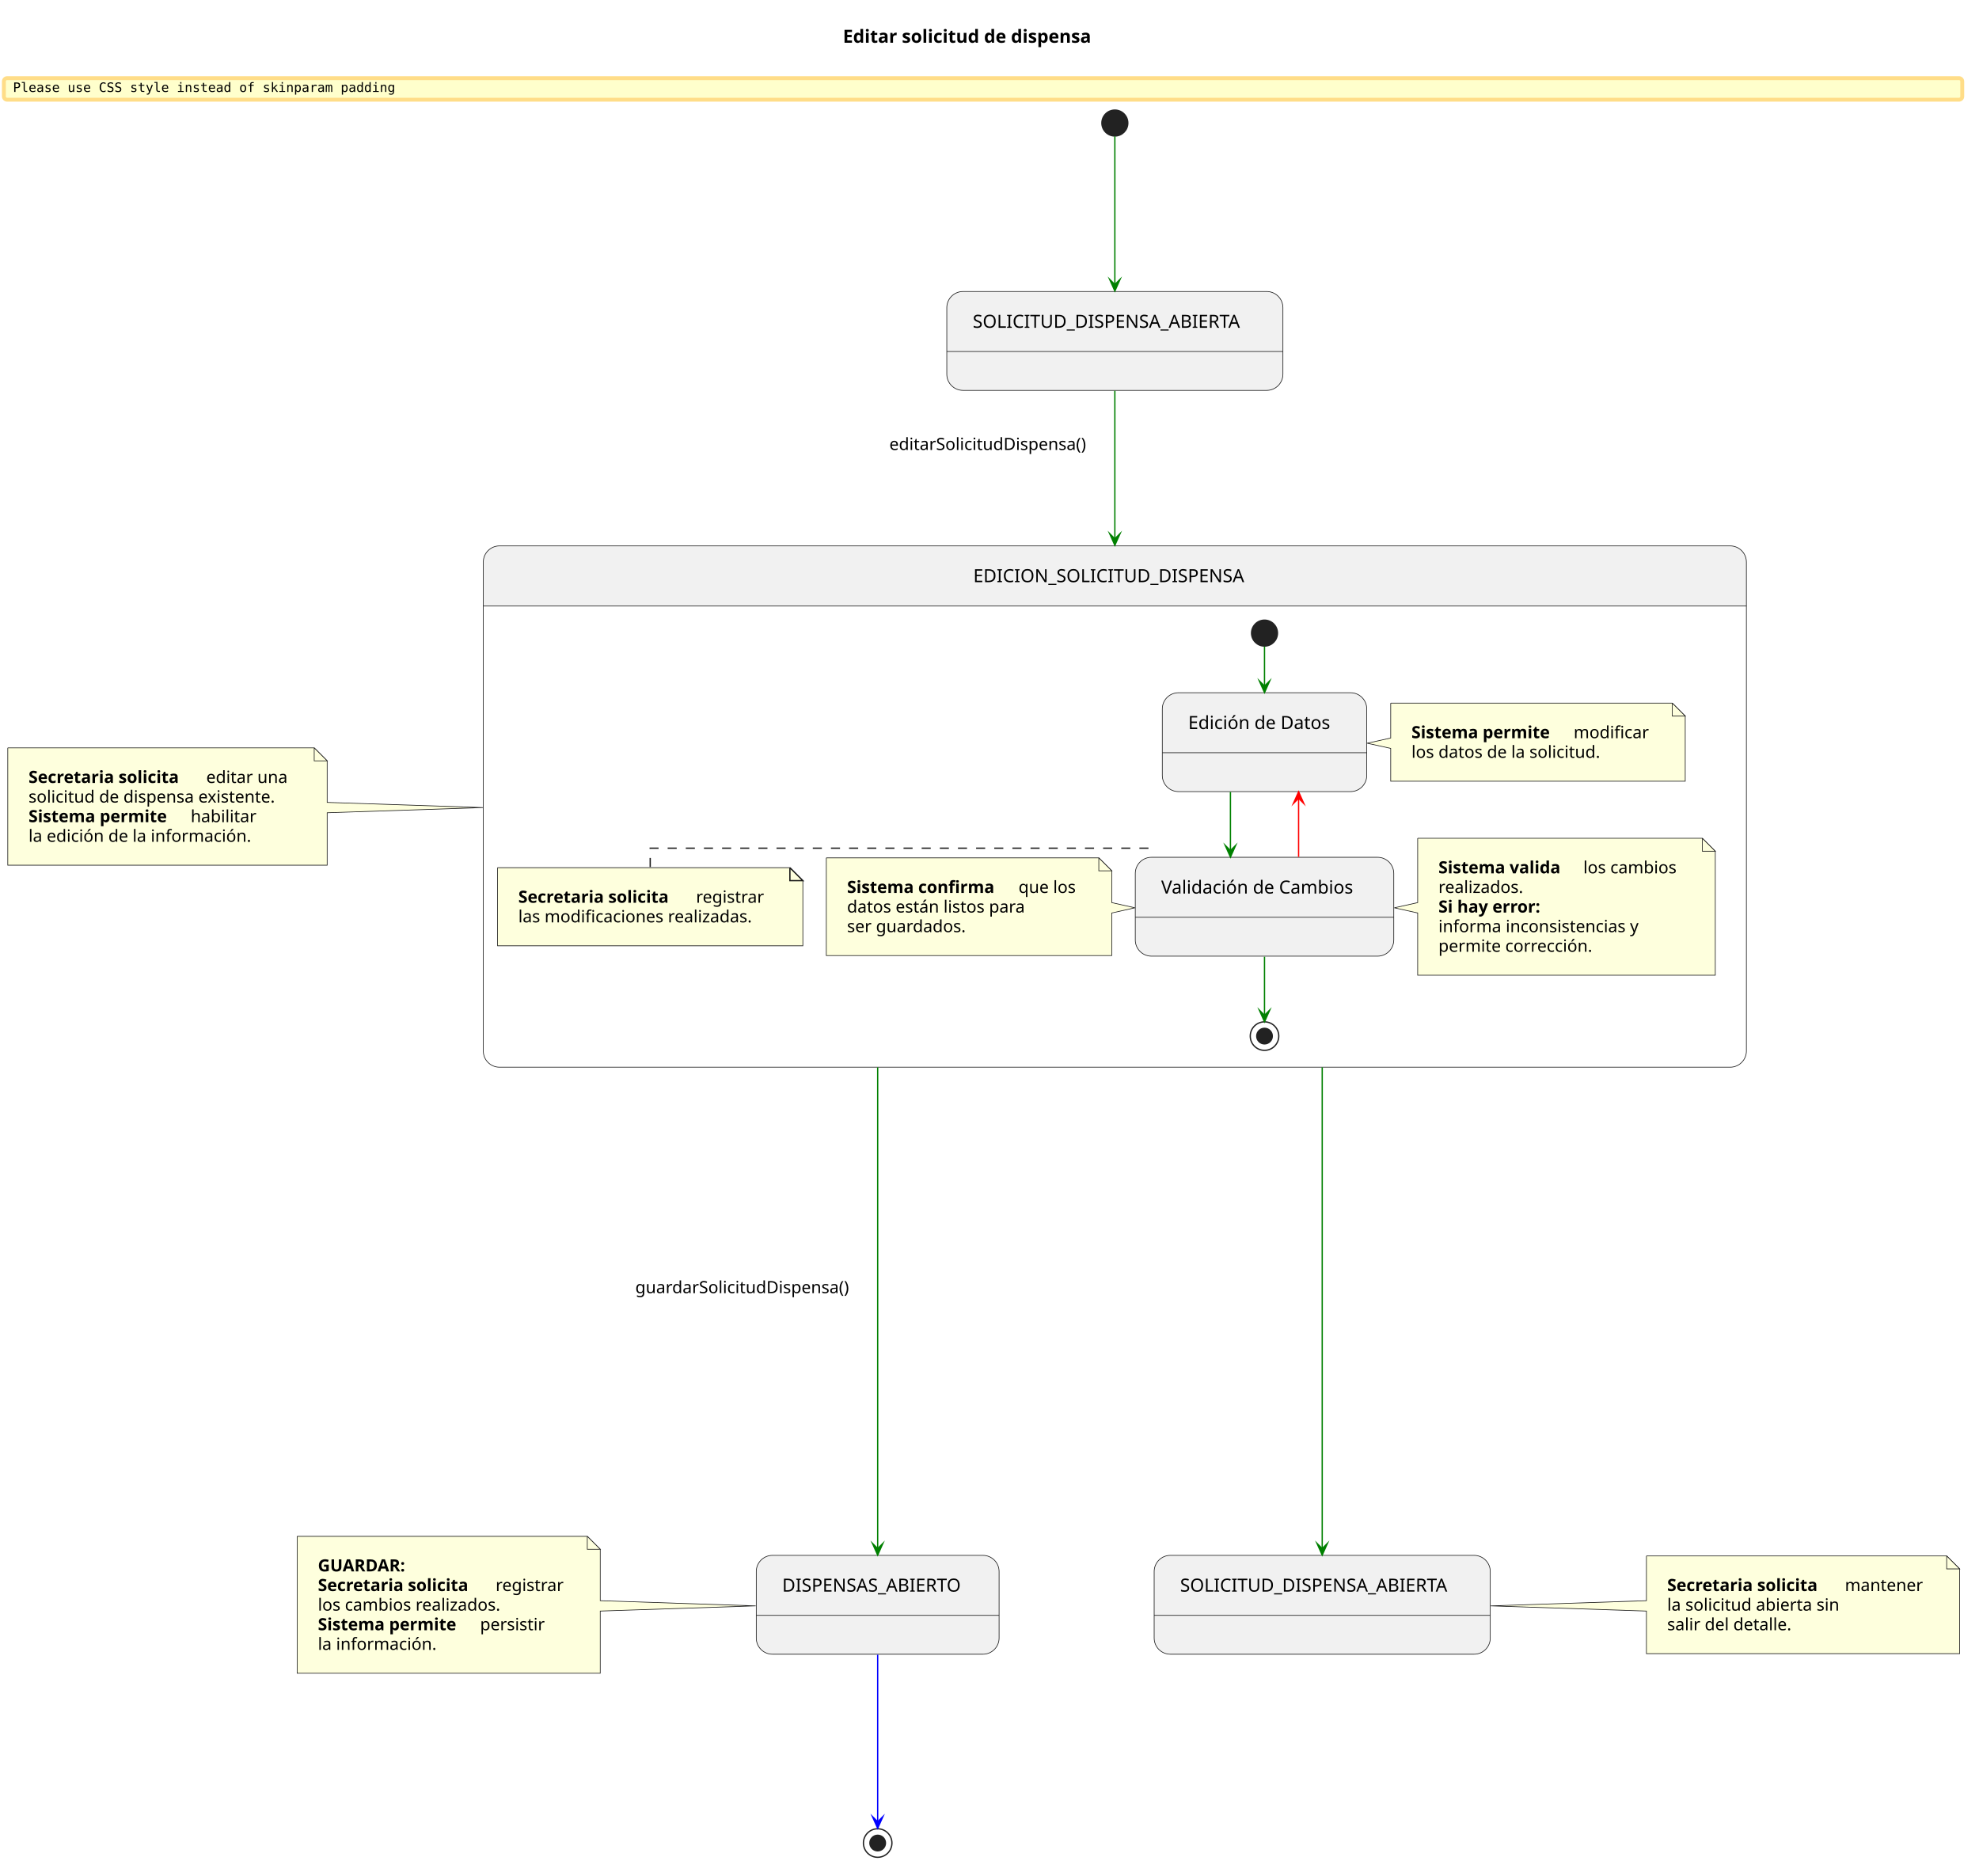
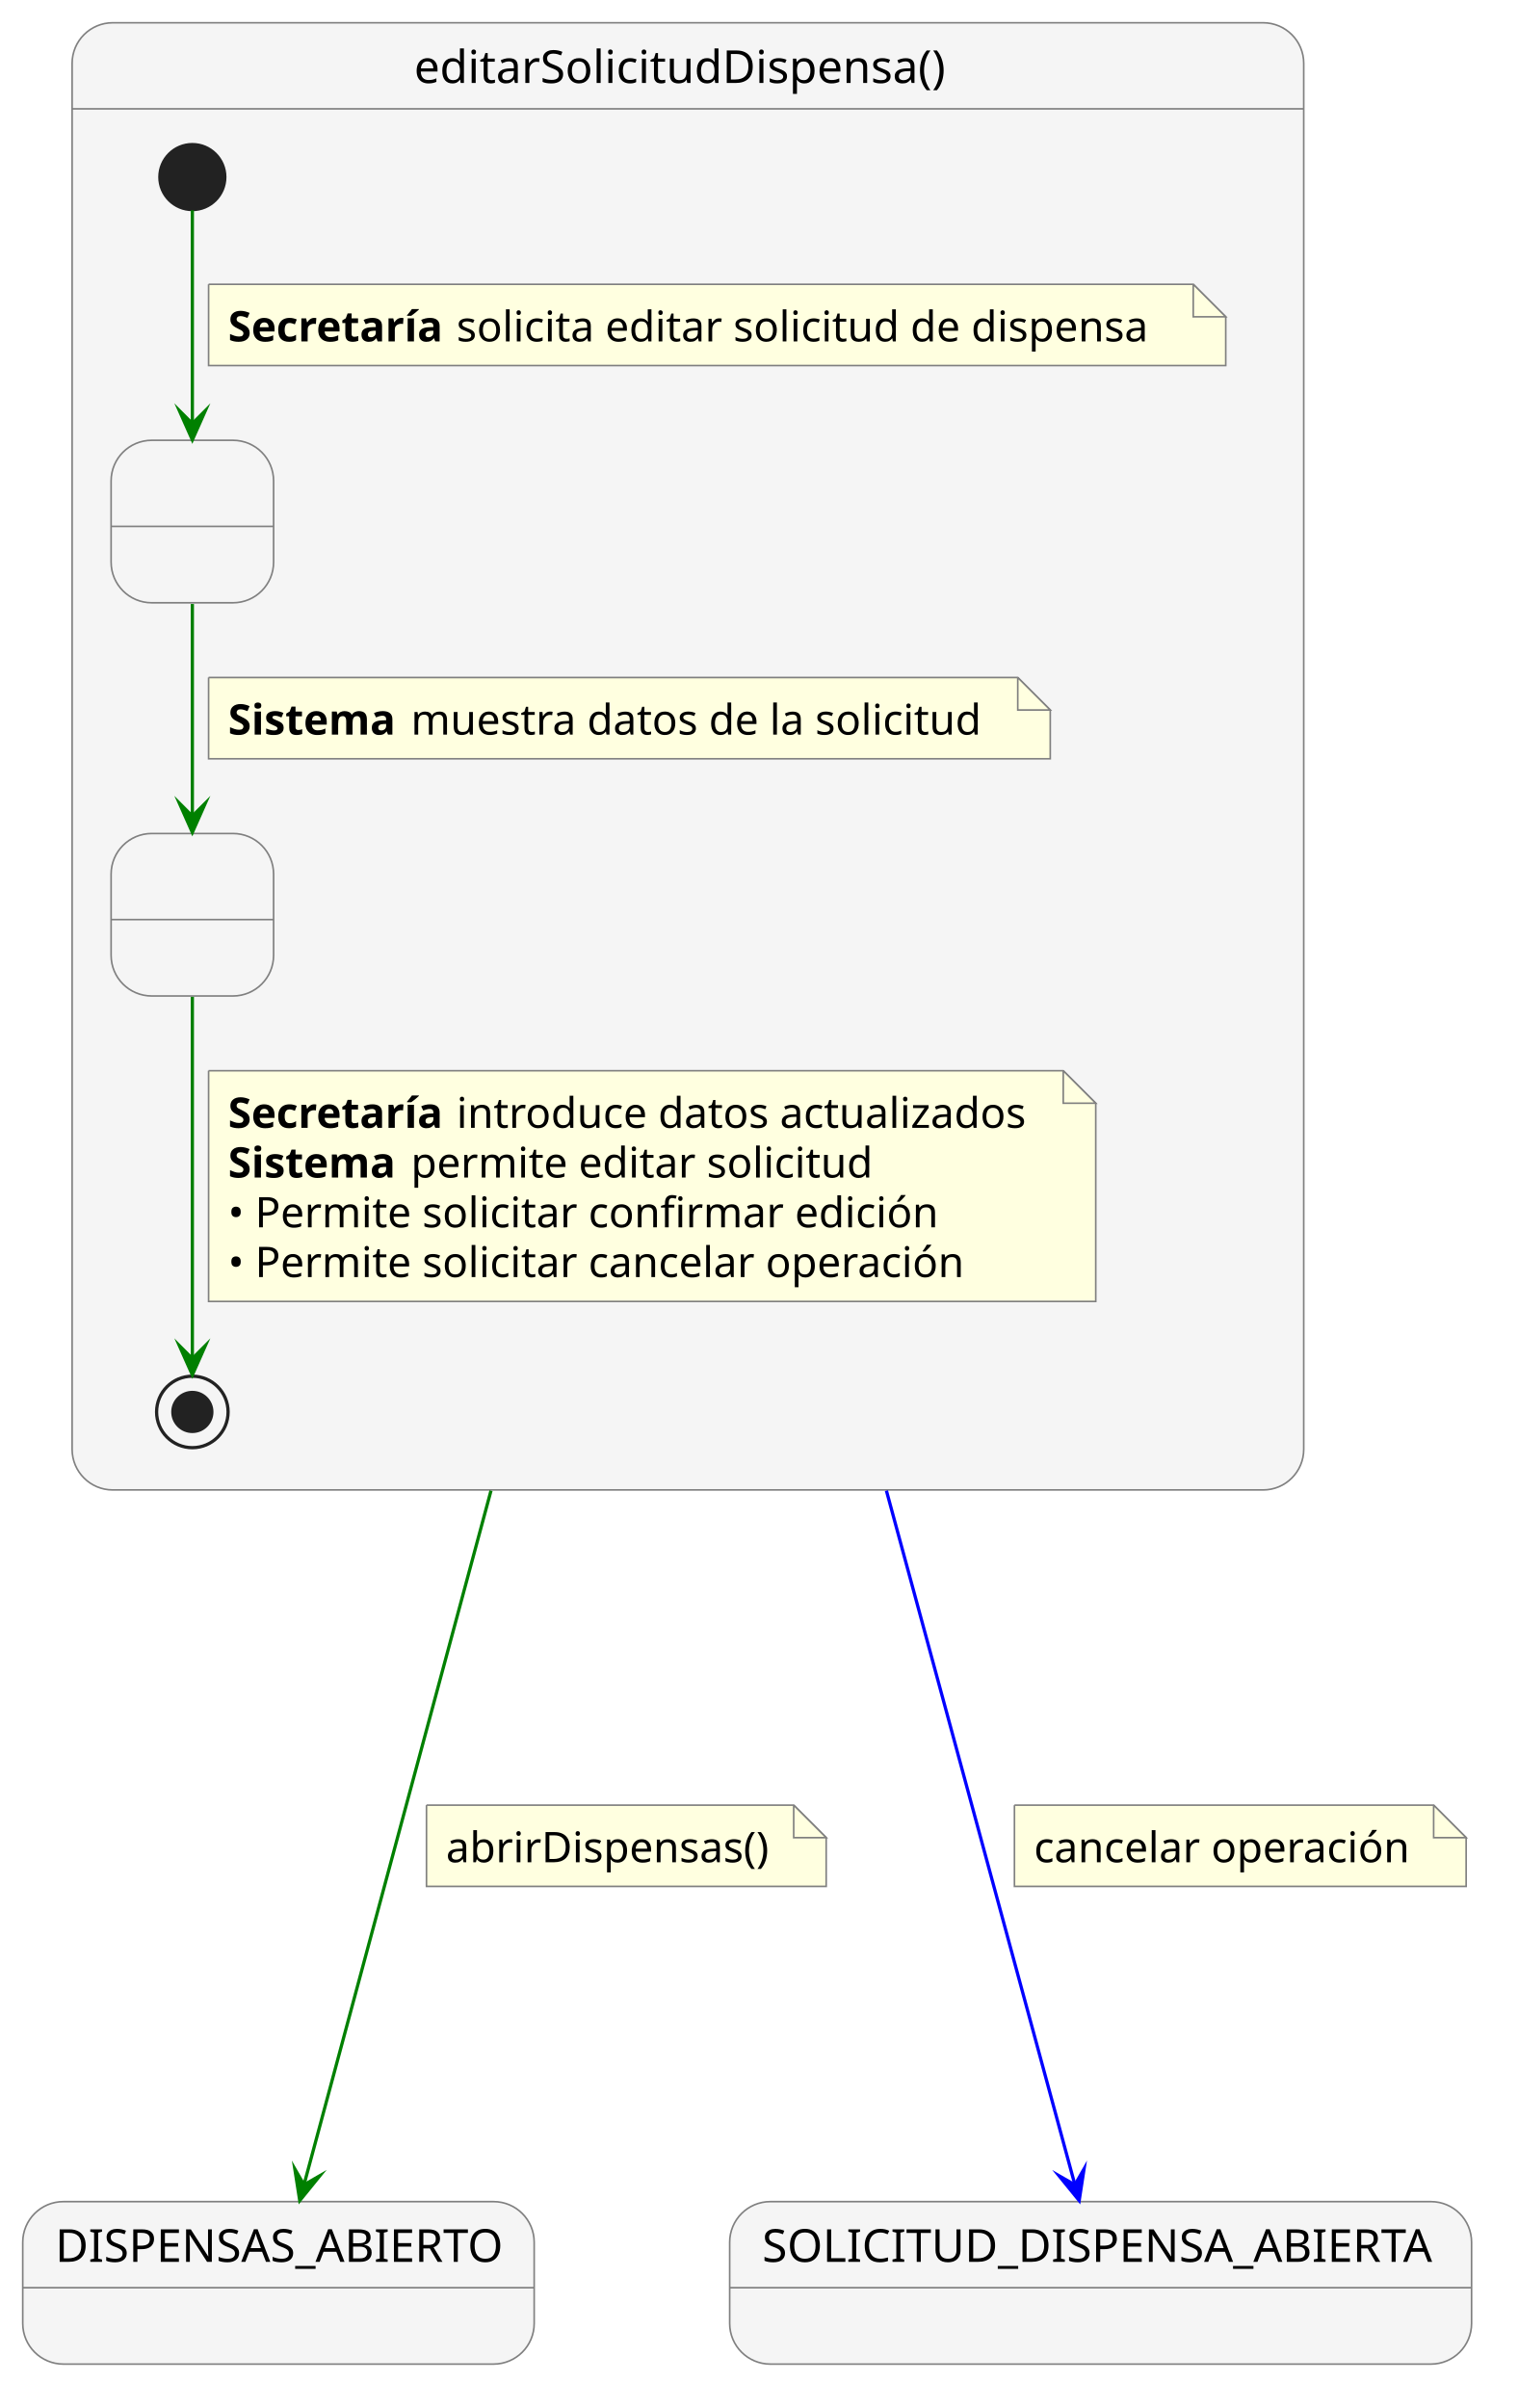
- <svg xmlns="http://www.w3.org/2000/svg" version="1.1" data-diagram-type="STATE" style="width:1527px;height:1447px;background:#FFFFFF;" width="1527px" height="1447px" viewBox="0 0 1527 1447" zoomAndPan="magnify" preserveAspectRatio="none" contentStyleType="text/css">
+ <svg xmlns="http://www.w3.org/2000/svg" contentStyleType="text/css" data-diagram-type="STATE" height="741px" preserveAspectRatio="none" style="width:467px;height:741px;background:#FFFFFF;" version="1.1" viewBox="0 0 467 741" width="467px" zoomAndPan="magnify">
  <defs />
  <g>
-     <g class="title" data-source-line="1">
-       <text x="650.377" y="32.995" fill="#000000" font-size="14" lengthAdjust="spacing" textLength="219.31" font-weight="700" font-family="sans-serif">Editar solicitud de dispensa</text>
-     </g>
-     <rect x="3" y="60.297" width="1511.065" height="16.641" fill="#FFFFCC" style="stroke:#FFDD88;stroke-width:3;" rx="2.5" ry="2.5" />
-     <text x="10" y="70.938" fill="#000000" font-size="10" lengthAdjust="spacing" textLength="295.005" font-family="monospace">Please use CSS style instead of skinparam padding</text>
-     <g class="entity" data-qualified-name="SOLICITUD_DISPENSA_ABIERTA_INICIAL" id="ent0001" data-source-line="10">
-       <rect x="730.55" y="224.938" width="259.352" height="76.297" fill="#F1F1F1" style="stroke:#181818;stroke-width:0.5;" rx="12.5" ry="12.5" />
-       <line x1="730.55" y1="271.234" x2="989.902" y2="271.234" style="stroke:#181818;stroke-width:0.5;" />
-       <text x="750.55" y="252.933" fill="#000000" font-size="14" lengthAdjust="spacing" textLength="219.352" font-family="sans-serif">SOLICITUD_DISPENSA_ABIERTA</text>
-     </g>
-     <g class="entity" data-qualified-name="EDICION_SOLICITUD_COMP" id="ent0002" data-source-line="11">
-       <path d="M385.42,421.238 L1335.02,421.238 A12.5,12.5 0 0 1 1347.52,433.738 L1347.52,467.534 L372.92,467.534 L372.92,433.738 A12.5,12.5 0 0 1 385.42,421.238" fill="#F1F1F1" />
-       <rect x="372.92" y="421.238" width="974.6" height="402.257" fill="none" style="stroke:#181818;stroke-width:0.5;" rx="12.5" ry="12.5" />
-       <line x1="372.92" y1="467.534" x2="1347.52" y2="467.534" style="stroke:#181818;stroke-width:0.5;" />
-       <text x="750.975" y="449.233" fill="#000000" font-size="14" lengthAdjust="spacing" textLength="218.49" font-family="sans-serif">EDICION_SOLICITUD_DISPENSA</text>
-       <g class="entity" data-qualified-name="EDICION_SOLICITUD_COMP.PermitirModificacion" id="ent0005" data-source-line="30">
-         <rect x="896.83" y="534.534" width="157.756" height="76.297" fill="#F1F1F1" style="stroke:#181818;stroke-width:0.5;" rx="12.5" ry="12.5" />
-         <line x1="896.83" y1="580.831" x2="1054.586" y2="580.831" style="stroke:#181818;stroke-width:0.5;" />
-         <text x="916.83" y="562.529" fill="#000000" font-size="14" lengthAdjust="spacing" textLength="117.756" font-family="sans-serif">Edición de Datos</text>
+     <g class="entity" data-qualified-name="editarSolicitudDispensa" data-source-line="9" id="ent0001">
+       <path d="M34.69,7 L388.69,7 A12.5,12.5 0 0 1 401.19,19.5 L401.19,33.488 L22.19,33.488 L22.19,19.5 A12.5,12.5 0 0 1 34.69,7" fill="#F5F5F5" />
+       <path d="M22.19,33.488 L401.19,33.488 L401.19,445.988 A12.5,12.5 0 0 1 388.69,458.488 L34.69,458.488 A12.5,12.5 0 0 1 22.19,445.988 L22.19,33.488" fill="#F5F5F5" />
+       <rect fill="none" height="451.488" rx="12.5" ry="12.5" style="stroke:#808080;stroke-width:0.5;" width="379" x="22.19" y="7" />
+       <line style="stroke:#808080;stroke-width:0.5;" x1="22.19" x2="401.19" y1="33.488" y2="33.488" />
+       <text fill="#000000" font-family="sans-serif" font-size="14" lengthAdjust="spacing" textLength="168.485" x="127.447" y="25.535">editarSolicitudDispensa()</text>
+       <g class="entity" data-qualified-name="editarSolicitudDispensa.Paso1" data-source-line="11" id="ent0002">
+         <rect fill="#F5F5F5" height="50" rx="12.5" ry="12.5" style="stroke:#808080;stroke-width:0.5;" width="50" x="34.19" y="135.488" />
+         <line style="stroke:#808080;stroke-width:0.5;" x1="34.19" x2="84.19" y1="161.977" y2="161.977" />
+         <text fill="#000000" font-family="sans-serif" font-size="14" lengthAdjust="spacing" textLength="4.43" x="56.975" y="154.023"> </text>
      </g>
-       <g class="entity" data-qualified-name="EDICION_SOLICITUD_COMP.ValidarModificaciones" id="ent0006" data-source-line="31">
-         <rect x="875.98" y="661.514" width="199.455" height="76.297" fill="#F1F1F1" style="stroke:#181818;stroke-width:0.5;" rx="12.5" ry="12.5" />
-         <line x1="875.98" y1="707.811" x2="1075.435" y2="707.811" style="stroke:#181818;stroke-width:0.5;" />
-         <text x="895.98" y="689.51" fill="#000000" font-size="14" lengthAdjust="spacing" textLength="159.455" font-family="sans-serif">Validación de Cambios</text>
+       <g class="entity" data-qualified-name="editarSolicitudDispensa.Paso2" data-source-line="12" id="ent0003">
+         <rect fill="#F5F5F5" height="50" rx="12.5" ry="12.5" style="stroke:#808080;stroke-width:0.5;" width="50" x="34.19" y="256.488" />
+         <line style="stroke:#808080;stroke-width:0.5;" x1="34.19" x2="84.19" y1="282.977" y2="282.977" />
+         <text fill="#000000" font-family="sans-serif" font-size="14" lengthAdjust="spacing" textLength="4.43" x="56.975" y="275.023"> </text>
      </g>
-       <g class="start_entity" data-qualified-name="EDICION_SOLICITUD_COMP..start.EDICION_SOLICITUD_COMP" id="ent0010" data-source-line="33">
-         <ellipse cx="975.7" cy="488.534" rx="10" ry="10" fill="#222222" style="stroke:#222222;stroke-width:1;" />
+       <g class="start_entity" data-qualified-name="editarSolicitudDispensa..start.editarSolicitudDispensa" data-source-line="14" id="ent0006">
+         <ellipse cx="59.19" cy="54.488" fill="#222222" rx="10" ry="10" style="stroke:#222222;stroke-width:1;" />
      </g>
-       <g class="end_entity" data-qualified-name="EDICION_SOLICITUD_COMP..end.EDICION_SOLICITUD_COMP" id="ent0014" data-source-line="59">
-         <ellipse cx="975.7" cy="799.494" rx="11" ry="11" fill="none" style="stroke:#222222;stroke-width:1;" />
-         <ellipse cx="975.7" cy="799.494" rx="6" ry="6" fill="#222222" style="stroke:#222222;stroke-width:1;" />
+       <g class="end_entity" data-qualified-name="editarSolicitudDispensa..end.editarSolicitudDispensa" data-source-line="24" id="ent0009">
+         <ellipse cx="59.19" cy="434.488" fill="none" rx="11" ry="11" style="stroke:#222222;stroke-width:1;" />
+         <ellipse cx="59.19" cy="434.488" fill="#222222" rx="6" ry="6" style="stroke:#222222;stroke-width:1;" />
      </g>
-       <g class="entity" data-qualified-name="EDICION_SOLICITUD_COMP.GMN23" id="ent0024" data-source-line="36">
-         <path d="M1073.07,542.544 L1073.07,569.494 L1054.87,573.494 L1073.07,577.494 L1073.07,602.81 A0,0 0 0 0 1073.07,602.81 L1300.329,602.81 A0,0 0 0 0 1300.329,602.81 L1300.329,552.544 L1290.329,542.544 L1073.07,542.544 A0,0 0 0 0 1073.07,542.544" style="stroke:#181818;stroke-width:0.5;" fill="#FEFFDD" />
-         <path d="M1290.329,542.544 L1290.329,552.544 L1300.329,552.544 L1290.329,542.544" style="stroke:#181818;stroke-width:0.5;" fill="#FEFFDD" />
-         <text x="1089.07" y="569.611" fill="#000000" font-size="13" lengthAdjust="spacing" textLength="120.999" font-weight="700" font-family="sans-serif">Sistema permite</text>
-         <text x="1214.201" y="569.611" fill="#000000" font-size="13" lengthAdjust="spacing" textLength="61.128" font-family="sans-serif">modificar</text>
-         <text x="1089.07" y="584.744" fill="#000000" font-size="13" lengthAdjust="spacing" textLength="157.168" font-family="sans-serif">los datos de la solicitud.</text>
+       <g class="link" data-entity-1="ent0006" data-entity-2="ent0002" data-link-type="dependency" data-source-line="14" id="lnk7">
+         <path d="M59.19,64.718 C59.19,80.428 59.19,107.848 59.19,130.358" fill="none" id="*start*editarSolicitudDispensa-to-Paso1" style="stroke:#008000;stroke-width:1;" />
+         <polygon fill="#008000" points="59.19,135.358,63.19,126.358,59.19,130.358,55.19,126.358,59.19,135.358" style="stroke:#008000;stroke-width:1;stroke-linejoin:miter;stroke-miterlimit:10;" />
+         <path d="M64.19,87.488 L64.19,112.488 L377.19,112.488 L377.19,97.488 L367.19,87.488 L64.19,87.488" fill="#FFFFE0" style="stroke:#808080;stroke-width:0.5;" />
+         <path d="M367.19,87.488 L367.19,97.488 L377.19,97.488 L367.19,87.488" fill="#FFFFE0" style="stroke:#808080;stroke-width:0.5;" />
+         <text fill="#000000" font-family="sans-serif" font-size="13" font-weight="700" lengthAdjust="spacing" textLength="66.181" x="70.19" y="105.057">Secretaría</text>
+         <text fill="#000000" font-family="sans-serif" font-size="13" lengthAdjust="spacing" textLength="222.53" x="140.484" y="105.057">solicita editar solicitud de dispensa</text>
      </g>
-       <g class="entity" data-qualified-name="EDICION_SOLICITUD_COMP.GMN26" id="ent0027" data-source-line="43">
-         <path d="M383.92,669.534 L383.92,729.8 L619.488,729.8 L619.488,679.534 L609.488,669.534 L383.92,669.534" style="stroke:#181818;stroke-width:0.5;" fill="#FEFFDD" />
-         <path d="M609.488,669.534 L609.488,679.534 L619.488,679.534 L609.488,669.534" style="stroke:#181818;stroke-width:1;" fill="#FEFFDD" />
-         <text x="399.92" y="696.601" fill="#000000" font-size="13" lengthAdjust="spacing" textLength="132.996" font-weight="700" font-family="sans-serif">Secretaria solicita</text>
-         <text x="537.048" y="696.601" fill="#000000" font-size="13" lengthAdjust="spacing" textLength="55.732" font-family="sans-serif">registrar</text>
-         <text x="399.92" y="711.734" fill="#000000" font-size="13" lengthAdjust="spacing" textLength="194.568" font-family="sans-serif">las modificaciones realizadas.</text>
+       <g class="link" data-entity-1="ent0002" data-entity-2="ent0003" data-link-type="dependency" data-source-line="19" id="lnk8">
+         <path d="M59.19,185.858 C59.19,206.388 59.19,230.628 59.19,251.148" fill="none" id="Paso1-to-Paso2" style="stroke:#008000;stroke-width:1;" />
+         <polygon fill="#008000" points="59.19,256.148,63.19,247.148,59.19,251.148,55.19,247.148,59.19,256.148" style="stroke:#008000;stroke-width:1;stroke-linejoin:miter;stroke-miterlimit:10;" />
+         <path d="M64.19,208.488 L64.19,233.488 L323.19,233.488 L323.19,218.488 L313.19,208.488 L64.19,208.488" fill="#FFFFE0" style="stroke:#808080;stroke-width:0.5;" />
+         <path d="M313.19,208.488 L313.19,218.488 L323.19,218.488 L313.19,208.488" fill="#FFFFE0" style="stroke:#808080;stroke-width:0.5;" />
+         <text fill="#000000" font-family="sans-serif" font-size="13" font-weight="700" lengthAdjust="spacing" textLength="52.14" x="70.19" y="226.057">Sistema</text>
+         <text fill="#000000" font-family="sans-serif" font-size="13" lengthAdjust="spacing" textLength="182.743" x="126.443" y="226.057">muestra datos de la solicitud</text>
      </g>
-       <g class="entity" data-qualified-name="EDICION_SOLICITUD_COMP.GMN29" id="ent0030" data-source-line="51">
-         <path d="M1093.88,646.834 L1093.88,696.494 L1075.87,700.494 L1093.88,704.494 L1093.88,752.498 A0,0 0 0 0 1093.88,752.498 L1323.52,752.498 A0,0 0 0 0 1323.52,752.498 L1323.52,656.834 L1313.52,646.834 L1093.88,646.834 A0,0 0 0 0 1093.88,646.834" style="stroke:#181818;stroke-width:0.5;" fill="#FEFFDD" />
-         <path d="M1313.52,646.834 L1313.52,656.834 L1323.52,656.834 L1313.52,646.834" style="stroke:#181818;stroke-width:0.5;" fill="#FEFFDD" />
-         <text x="1109.88" y="673.901" fill="#000000" font-size="13" lengthAdjust="spacing" textLength="107.669" font-weight="700" font-family="sans-serif">Sistema valida</text>
-         <text x="1221.681" y="673.901" fill="#000000" font-size="13" lengthAdjust="spacing" textLength="76.838" font-family="sans-serif">los cambios</text>
-         <text x="1109.88" y="689.034" fill="#000000" font-size="13" lengthAdjust="spacing" textLength="70.434" font-family="sans-serif">realizados.</text>
-         <text x="1109.88" y="704.167" fill="#000000" font-size="13" lengthAdjust="spacing" textLength="91.552" font-weight="700" font-family="sans-serif">Si hay error:</text>
-         <text x="1109.88" y="719.3" fill="#000000" font-size="13" lengthAdjust="spacing" textLength="165.496" font-family="sans-serif">informa inconsistencias y</text>
-         <text x="1109.88" y="734.433" fill="#000000" font-size="13" lengthAdjust="spacing" textLength="127.118" font-family="sans-serif">permite corrección.</text>
-       </g>
-       <g class="entity" data-qualified-name="EDICION_SOLICITUD_COMP.GMN32" id="ent0033" data-source-line="62">
-         <path d="M637.58,661.964 L637.58,737.363 A0,0 0 0 0 637.58,737.363 L857.838,737.363 A0,0 0 0 0 857.838,737.363 L857.838,704.494 L875.74,700.494 L857.838,696.494 L857.838,671.964 L847.838,661.964 L637.58,661.964 A0,0 0 0 0 637.58,661.964" style="stroke:#181818;stroke-width:0.5;" fill="#FEFFDD" />
-         <path d="M847.838,661.964 L847.838,671.964 L857.838,671.964 L847.838,661.964" style="stroke:#181818;stroke-width:0.5;" fill="#FEFFDD" />
-         <text x="653.58" y="689.031" fill="#000000" font-size="13" lengthAdjust="spacing" textLength="128.166" font-weight="700" font-family="sans-serif">Sistema confirma</text>
-         <text x="785.878" y="689.031" fill="#000000" font-size="13" lengthAdjust="spacing" textLength="46.96" font-family="sans-serif">que los</text>
-         <text x="653.58" y="704.164" fill="#000000" font-size="13" lengthAdjust="spacing" textLength="147.862" font-family="sans-serif">datos están listos para</text>
-         <text x="653.58" y="719.297" fill="#000000" font-size="13" lengthAdjust="spacing" textLength="97.379" font-family="sans-serif">ser guardados.</text>
-       </g>
-       <g class="link" data-entity-1="ent0010" data-entity-2="ent0005" id="lnk11" data-source-line="33" data-link-type="dependency">
-         <path d="M975.7,498.854 C975.7,507.804 975.7,516.344 975.7,529.394" style="stroke:#008000;stroke-width:1;" fill="none" id="*start*EDICION_SOLICITUD_COMP-to-PermitirModificacion" />
-         <polygon points="975.7,534.394,979.7,525.394,975.7,529.394,971.7,525.394,975.7,534.394" fill="#008000" style="stroke:#008000;stroke-width:1;stroke-linejoin:miter;stroke-miterlimit:10;" />
-       </g>
-       <g class="link" data-entity-1="ent0005" data-entity-2="ent0006" id="lnk12" data-source-line="40" data-link-type="dependency">
-         <path d="M949.41,611.124 C949.41,627.034 949.41,640.454 949.41,656.354" style="stroke:#008000;stroke-width:1;" fill="none" id="PermitirModificacion-to-ValidarModificaciones" />
-         <polygon points="949.41,661.354,953.41,652.354,949.41,656.354,945.41,652.354,949.41,661.354" fill="#008000" style="stroke:#008000;stroke-width:1;stroke-linejoin:miter;stroke-miterlimit:10;" />
-       </g>
-       <g class="link" data-entity-1="ent0006" data-entity-2="ent0005" id="lnk13" data-source-line="48" data-link-type="dependency">
-         <path d="M1002,661.224 C1002,645.304 1002,631.894 1002,615.994" style="stroke:#FF0000;stroke-width:1;" fill="none" id="ValidarModificaciones-to-PermitirModificacion" />
-         <polygon points="1002,610.994,998,619.994,1002,615.994,1006,619.994,1002,610.994" fill="#FF0000" style="stroke:#FF0000;stroke-width:1;stroke-linejoin:miter;stroke-miterlimit:10;" />
-       </g>
-       <g class="link" data-entity-1="ent0006" data-entity-2="ent0014" id="lnk15" data-source-line="59" data-link-type="dependency">
-         <path d="M975.7,738.264 C975.7,756.254 975.7,771.324 975.7,783.424" style="stroke:#008000;stroke-width:1;" fill="none" id="ValidarModificaciones-to-*end*EDICION_SOLICITUD_COMP" />
-         <polygon points="975.7,788.424,979.7,779.424,975.7,783.424,971.7,779.424,975.7,788.424" fill="#008000" style="stroke:#008000;stroke-width:1;stroke-linejoin:miter;stroke-miterlimit:10;" />
-       </g>
-       <g class="link" data-entity-1="ent0027" data-entity-2="ent0006" id="lnk28" data-source-line="43" data-link-type="association">
-         <path d="M501.7,669.034 C501.7,660.974 501.7,654.494 501.7,654.494 C501.7,654.494 886.4,654.494 886.4,654.494 C886.4,654.494 886.4,657.144 886.4,661.154" style="stroke:#181818;stroke-width:1;stroke-dasharray:7,7;" fill="none" id="GMN26-ValidarModificaciones" />
+       <g class="link" data-entity-1="ent0003" data-entity-2="ent0009" data-link-type="dependency" data-source-line="24" id="lnk10">
+         <path d="M59.19,306.748 C59.19,340.258 59.19,394.278 59.19,418.088" fill="none" id="Paso2-to-*end*editarSolicitudDispensa" style="stroke:#008000;stroke-width:1;" />
+         <polygon fill="#008000" points="59.19,423.088,63.19,414.088,59.19,418.088,55.19,414.088,59.19,423.088" style="stroke:#008000;stroke-width:1;stroke-linejoin:miter;stroke-miterlimit:10;" />
+         <path d="M64.19,329.488 L64.19,400.488 L337.19,400.488 L337.19,339.488 L327.19,329.488 L64.19,329.488" fill="#FFFFE0" style="stroke:#808080;stroke-width:0.5;" />
+         <path d="M327.19,329.488 L327.19,339.488 L337.19,339.488 L327.19,329.488" fill="#FFFFE0" style="stroke:#808080;stroke-width:0.5;" />
+         <text fill="#000000" font-family="sans-serif" font-size="13" font-weight="700" lengthAdjust="spacing" textLength="66.181" x="70.19" y="347.057">Secretaría</text>
+         <text fill="#000000" font-family="sans-serif" font-size="13" lengthAdjust="spacing" textLength="182.095" x="140.484" y="347.057">introduce datos actualizados</text>
+         <text fill="#000000" font-family="sans-serif" font-size="13" font-weight="700" lengthAdjust="spacing" textLength="52.14" x="70.19" y="362.367">Sistema</text>
+         <text fill="#000000" font-family="sans-serif" font-size="13" lengthAdjust="spacing" textLength="147.17" x="126.443" y="362.367">permite editar solicitud</text>
+         <text fill="#000000" font-family="sans-serif" font-size="13" lengthAdjust="spacing" textLength="228.249" x="70.19" y="377.678">• Permite solicitar confirmar edición</text>
+         <text fill="#000000" font-family="sans-serif" font-size="13" lengthAdjust="spacing" textLength="235.834" x="70.19" y="392.988">• Permite solicitar cancelar operación</text>
      </g>
    </g>
-     <g class="entity" data-qualified-name="DISPENSAS_ABIERTO_FINAL" id="ent0003" data-source-line="12">
-       <rect x="583.54" y="1200.178" width="187.362" height="76.297" fill="#F1F1F1" style="stroke:#181818;stroke-width:0.5;" rx="12.5" ry="12.5" />
-       <line x1="583.54" y1="1246.474" x2="770.902" y2="1246.474" style="stroke:#181818;stroke-width:0.5;" />
-       <text x="603.54" y="1228.173" fill="#000000" font-size="14" lengthAdjust="spacing" textLength="147.362" font-family="sans-serif">DISPENSAS_ABIERTO</text>
+     <g class="entity" data-qualified-name="DISPENSAS_ABIERTO" data-source-line="33" id="ent0004">
+       <rect fill="#F5F5F5" height="50" rx="12.5" ry="12.5" style="stroke:#808080;stroke-width:0.5;" width="157.382" x="7" y="677.49" />
+       <line style="stroke:#808080;stroke-width:0.5;" x1="7" x2="164.382" y1="703.978" y2="703.978" />
+       <text fill="#000000" font-family="sans-serif" font-size="14" lengthAdjust="spacing" textLength="137.382" x="17" y="696.025">DISPENSAS_ABIERTO</text>
    </g>
-     <g class="entity" data-qualified-name="SOLICITUD_DISPENSA_ABIERTA_FINAL" id="ent0004" data-source-line="13">
-       <rect x="890.55" y="1200.178" width="259.352" height="76.297" fill="#F1F1F1" style="stroke:#181818;stroke-width:0.5;" rx="12.5" ry="12.5" />
-       <line x1="890.55" y1="1246.474" x2="1149.902" y2="1246.474" style="stroke:#181818;stroke-width:0.5;" />
-       <text x="910.55" y="1228.173" fill="#000000" font-size="14" lengthAdjust="spacing" textLength="219.352" font-family="sans-serif">SOLICITUD_DISPENSA_ABIERTA</text>
+     <g class="entity" data-qualified-name="SOLICITUD_DISPENSA_ABIERTA" data-source-line="34" id="ent0005">
+       <rect fill="#F5F5F5" height="50" rx="12.5" ry="12.5" style="stroke:#808080;stroke-width:0.5;" width="228.298" x="224.54" y="677.49" />
+       <line style="stroke:#808080;stroke-width:0.5;" x1="224.54" x2="452.838" y1="703.978" y2="703.978" />
+       <text fill="#000000" font-family="sans-serif" font-size="14" lengthAdjust="spacing" textLength="208.298" x="234.54" y="696.025">SOLICITUD_DISPENSA_ABIERTA</text>
    </g>
-     <g class="start_entity" data-qualified-name=".start." id="ent0007" data-source-line="15">
-       <ellipse cx="860.22" cy="94.938" rx="10" ry="10" fill="#222222" style="stroke:#222222;stroke-width:1;" />
+     <g class="link" data-entity-1="ent0001" data-entity-2="ent0004" data-link-type="dependency" data-source-line="36" id="lnk11">
+       <path d="M151.09,458.71 C127.51,546.24 104.781,630.612 93.541,672.332" fill="none" id="editarSolicitudDispensa-to-DISPENSAS_ABIERTO" style="stroke:#008000;stroke-width:1;" />
+       <polygon fill="#008000" points="92.24,677.16,98.444,669.51,93.541,672.332,90.719,667.429,92.24,677.16" style="stroke:#008000;stroke-width:1;stroke-linejoin:miter;stroke-miterlimit:10;" />
+       <path d="M131.24,555.49 L131.24,580.49 L254.24,580.49 L254.24,565.49 L244.24,555.49 L131.24,555.49" fill="#FFFFE0" style="stroke:#808080;stroke-width:0.5;" />
+       <path d="M244.24,555.49 L244.24,565.49 L254.24,565.49 L244.24,555.49" fill="#FFFFE0" style="stroke:#808080;stroke-width:0.5;" />
+       <text fill="#000000" font-family="sans-serif" font-size="13" lengthAdjust="spacing" textLength="102.261" x="137.24" y="573.058">abrirDispensas()</text>
    </g>
-     <g class="end_entity" data-qualified-name=".end." id="ent0018" data-source-line="90">
-       <ellipse cx="677.22" cy="1422.158" rx="11" ry="11" fill="none" style="stroke:#222222;stroke-width:1;" />
-       <ellipse cx="677.22" cy="1422.158" rx="6" ry="6" fill="#222222" style="stroke:#222222;stroke-width:1;" />
-     </g>
-     <g class="entity" data-qualified-name="GMN20" id="ent0021" data-source-line="21">
-       <path d="M6,577.097 L6,667.629 A0,0 0 0 0 6,667.629 L252.448,667.629 A0,0 0 0 0 252.448,667.629 L252.448,627.158 L372.68,623.158 L252.448,619.158 L252.448,587.097 L242.448,577.097 L6,577.097 A0,0 0 0 0 6,577.097" style="stroke:#181818;stroke-width:0.5;" fill="#FEFFDD" />
-       <path d="M242.448,577.097 L242.448,587.097 L252.448,587.097 L242.448,577.097" style="stroke:#181818;stroke-width:0.5;" fill="#FEFFDD" />
-       <text x="22" y="604.164" fill="#000000" font-size="13" lengthAdjust="spacing" textLength="132.996" font-weight="700" font-family="sans-serif">Secretaria solicita</text>
-       <text x="159.128" y="604.164" fill="#000000" font-size="13" lengthAdjust="spacing" textLength="66.847" font-family="sans-serif">editar una</text>
-       <text x="22" y="619.297" fill="#000000" font-size="13" lengthAdjust="spacing" textLength="205.448" font-family="sans-serif">solicitud de dispensa existente.</text>
-       <text x="22" y="634.43" fill="#000000" font-size="13" lengthAdjust="spacing" textLength="120.999" font-weight="700" font-family="sans-serif">Sistema permite</text>
-       <text x="147.131" y="634.43" fill="#000000" font-size="13" lengthAdjust="spacing" textLength="53.701" font-family="sans-serif">habilitar</text>
-       <text x="22" y="649.563" fill="#000000" font-size="13" lengthAdjust="spacing" textLength="184.19" font-family="sans-serif">la edición de la información.</text>
-     </g>
-     <g class="entity" data-qualified-name="GMN35" id="ent0036" data-source-line="73">
-       <path d="M229.29,1185.497 L229.29,1291.162 A0,0 0 0 0 229.29,1291.162 L463.151,1291.162 A0,0 0 0 0 463.151,1291.162 L463.151,1243.158 L583.09,1239.158 L463.151,1235.158 L463.151,1195.497 L453.151,1185.497 L229.29,1185.497 A0,0 0 0 0 229.29,1185.497" style="stroke:#181818;stroke-width:0.5;" fill="#FEFFDD" />
-       <path d="M453.151,1185.497 L453.151,1195.497 L463.151,1195.497 L453.151,1185.497" style="stroke:#181818;stroke-width:0.5;" fill="#FEFFDD" />
-       <text x="245.29" y="1212.564" fill="#000000" font-size="13" lengthAdjust="spacing" textLength="77.359" font-weight="700" font-family="sans-serif">GUARDAR:</text>
-       <text x="245.29" y="1227.697" fill="#000000" font-size="13" lengthAdjust="spacing" textLength="132.996" font-weight="700" font-family="sans-serif">Secretaria solicita</text>
-       <text x="382.418" y="1227.697" fill="#000000" font-size="13" lengthAdjust="spacing" textLength="55.732" font-family="sans-serif">registrar</text>
-       <text x="245.29" y="1242.83" fill="#000000" font-size="13" lengthAdjust="spacing" textLength="151.404" font-family="sans-serif">los cambios realizados.</text>
-       <text x="245.29" y="1257.963" fill="#000000" font-size="13" lengthAdjust="spacing" textLength="120.999" font-weight="700" font-family="sans-serif">Sistema permite</text>
-       <text x="370.421" y="1257.963" fill="#000000" font-size="13" lengthAdjust="spacing" textLength="52.806" font-family="sans-serif">persistir</text>
-       <text x="245.29" y="1273.096" fill="#000000" font-size="13" lengthAdjust="spacing" textLength="97.151" font-family="sans-serif">la información.</text>
-     </g>
-     <g class="entity" data-qualified-name="GMN38" id="ent0039" data-source-line="84">
-       <path d="M1270.39,1200.628 L1270.39,1235.158 L1150.24,1239.158 L1270.39,1243.158 L1270.39,1276.026 A0,0 0 0 0 1270.39,1276.026 L1512.065,1276.026 A0,0 0 0 0 1512.065,1276.026 L1512.065,1210.628 L1502.065,1200.628 L1270.39,1200.628 A0,0 0 0 0 1270.39,1200.628" style="stroke:#181818;stroke-width:0.5;" fill="#FEFFDD" />
-       <path d="M1502.065,1200.628 L1502.065,1210.628 L1512.065,1210.628 L1502.065,1200.628" style="stroke:#181818;stroke-width:0.5;" fill="#FEFFDD" />
-       <text x="1286.39" y="1227.694" fill="#000000" font-size="13" lengthAdjust="spacing" textLength="132.996" font-weight="700" font-family="sans-serif">Secretaria solicita</text>
-       <text x="1423.518" y="1227.694" fill="#000000" font-size="13" lengthAdjust="spacing" textLength="63.546" font-family="sans-serif">mantener</text>
-       <text x="1286.39" y="1242.827" fill="#000000" font-size="13" lengthAdjust="spacing" textLength="143.133" font-family="sans-serif">la solicitud abierta sin</text>
-       <text x="1286.39" y="1257.96" fill="#000000" font-size="13" lengthAdjust="spacing" textLength="104.102" font-family="sans-serif">salir del detalle.</text>
-     </g>
-     <g class="link" data-entity-1="ent0007" data-entity-2="ent0001" id="lnk8" data-source-line="15" data-link-type="dependency">
-       <path d="M860.22,105.207 C860.22,128.377 860.22,180.748 860.22,219.567" style="stroke:#008000;stroke-width:1;" fill="none" id="*start*-to-SOLICITUD_DISPENSA_ABIERTA_INICIAL" />
-       <polygon points="860.22,224.567,864.22,215.567,860.22,219.567,856.22,215.567,860.22,224.567" fill="#008000" style="stroke:#008000;stroke-width:1;stroke-linejoin:miter;stroke-miterlimit:10;" />
-     </g>
-     <g class="link" data-entity-1="ent0001" data-entity-2="ent0002" id="lnk9" data-source-line="18" data-link-type="dependency">
-       <path d="M860.22,301.538 C860.22,331.317 860.22,370.077 860.22,415.757" style="stroke:#008000;stroke-width:1;" fill="none" id="SOLICITUD_DISPENSA_ABIERTA_INICIAL-to-EDICION_SOLICITUD_COMP" />
-       <polygon points="860.22,420.757,864.22,411.757,860.22,415.757,856.22,411.757,860.22,420.757" fill="#008000" style="stroke:#008000;stroke-width:1;stroke-linejoin:miter;stroke-miterlimit:10;" />
-       <text x="686.22" y="347.214" fill="#000000" font-size="13" lengthAdjust="spacing" textLength="163.814" font-family="sans-serif">editarSolicitudDispensa()</text>
-     </g>
-     <g class="link" data-entity-1="ent0002" data-entity-2="ent0003" id="lnk16" data-source-line="70" data-link-type="dependency">
-       <path d="M677.22,823.628 C677.22,959.097 677.22,1121.007 677.22,1194.957" style="stroke:#008000;stroke-width:1;" fill="none" id="EDICION_SOLICITUD_COMP-to-DISPENSAS_ABIERTO_FINAL" />
-       <polygon points="677.22,1199.957,681.22,1190.957,677.22,1194.957,673.22,1190.957,677.22,1199.957" fill="#008000" style="stroke:#008000;stroke-width:1;stroke-linejoin:miter;stroke-miterlimit:10;" />
-       <text x="490.22" y="997.854" fill="#000000" font-size="13" lengthAdjust="spacing" textLength="176.909" font-family="sans-serif">guardarSolicitudDispensa()</text>
-     </g>
-     <g class="link" data-entity-1="ent0002" data-entity-2="ent0004" id="lnk17" data-source-line="81" data-link-type="dependency">
-       <path d="M1020.22,823.628 C1020.22,959.097 1020.22,1121.007 1020.22,1194.957" style="stroke:#008000;stroke-width:1;" fill="none" id="EDICION_SOLICITUD_COMP-to-SOLICITUD_DISPENSA_ABIERTA_FINAL" />
-       <polygon points="1020.22,1199.957,1024.22,1190.957,1020.22,1194.957,1016.22,1190.957,1020.22,1199.957" fill="#008000" style="stroke:#008000;stroke-width:1;stroke-linejoin:miter;stroke-miterlimit:10;" />
-     </g>
-     <g class="link" data-entity-1="ent0003" data-entity-2="ent0018" id="lnk19" data-source-line="90" data-link-type="dependency">
-       <path d="M677.22,1276.868 C677.22,1319.188 677.22,1379.618 677.22,1405.777" style="stroke:#0000FF;stroke-width:1;" fill="none" id="DISPENSAS_ABIERTO_FINAL-to-*end*" />
-       <polygon points="677.22,1410.777,681.22,1401.777,677.22,1405.777,673.22,1401.777,677.22,1410.777" fill="#0000FF" style="stroke:#0000FF;stroke-width:1;stroke-linejoin:miter;stroke-miterlimit:10;" />
+     <g class="link" data-entity-1="ent0001" data-entity-2="ent0005" data-link-type="dependency" data-source-line="41" id="lnk12">
+       <path d="M272.77,458.71 C296.54,546.24 319.45,630.615 330.78,672.335" fill="none" id="editarSolicitudDispensa-to-SOLICITUD_DISPENSA_ABIERTA" style="stroke:#0000FF;stroke-width:1;" />
+       <polygon fill="#0000FF" points="332.09,677.16,333.591,667.426,330.78,672.335,325.871,669.523,332.09,677.16" style="stroke:#0000FF;stroke-width:1;stroke-linejoin:miter;stroke-miterlimit:10;" />
+       <path d="M312.17,555.49 L312.17,580.49 L451.17,580.49 L451.17,565.49 L441.17,555.49 L312.17,555.49" fill="#FFFFE0" style="stroke:#808080;stroke-width:0.5;" />
+       <path d="M441.17,555.49 L441.17,565.49 L451.17,565.49 L441.17,555.49" fill="#FFFFE0" style="stroke:#808080;stroke-width:0.5;" />
+       <text fill="#000000" font-family="sans-serif" font-size="13" lengthAdjust="spacing" textLength="118.555" x="318.17" y="573.058">cancelar operación</text>
    </g>
  </g>
</svg>
